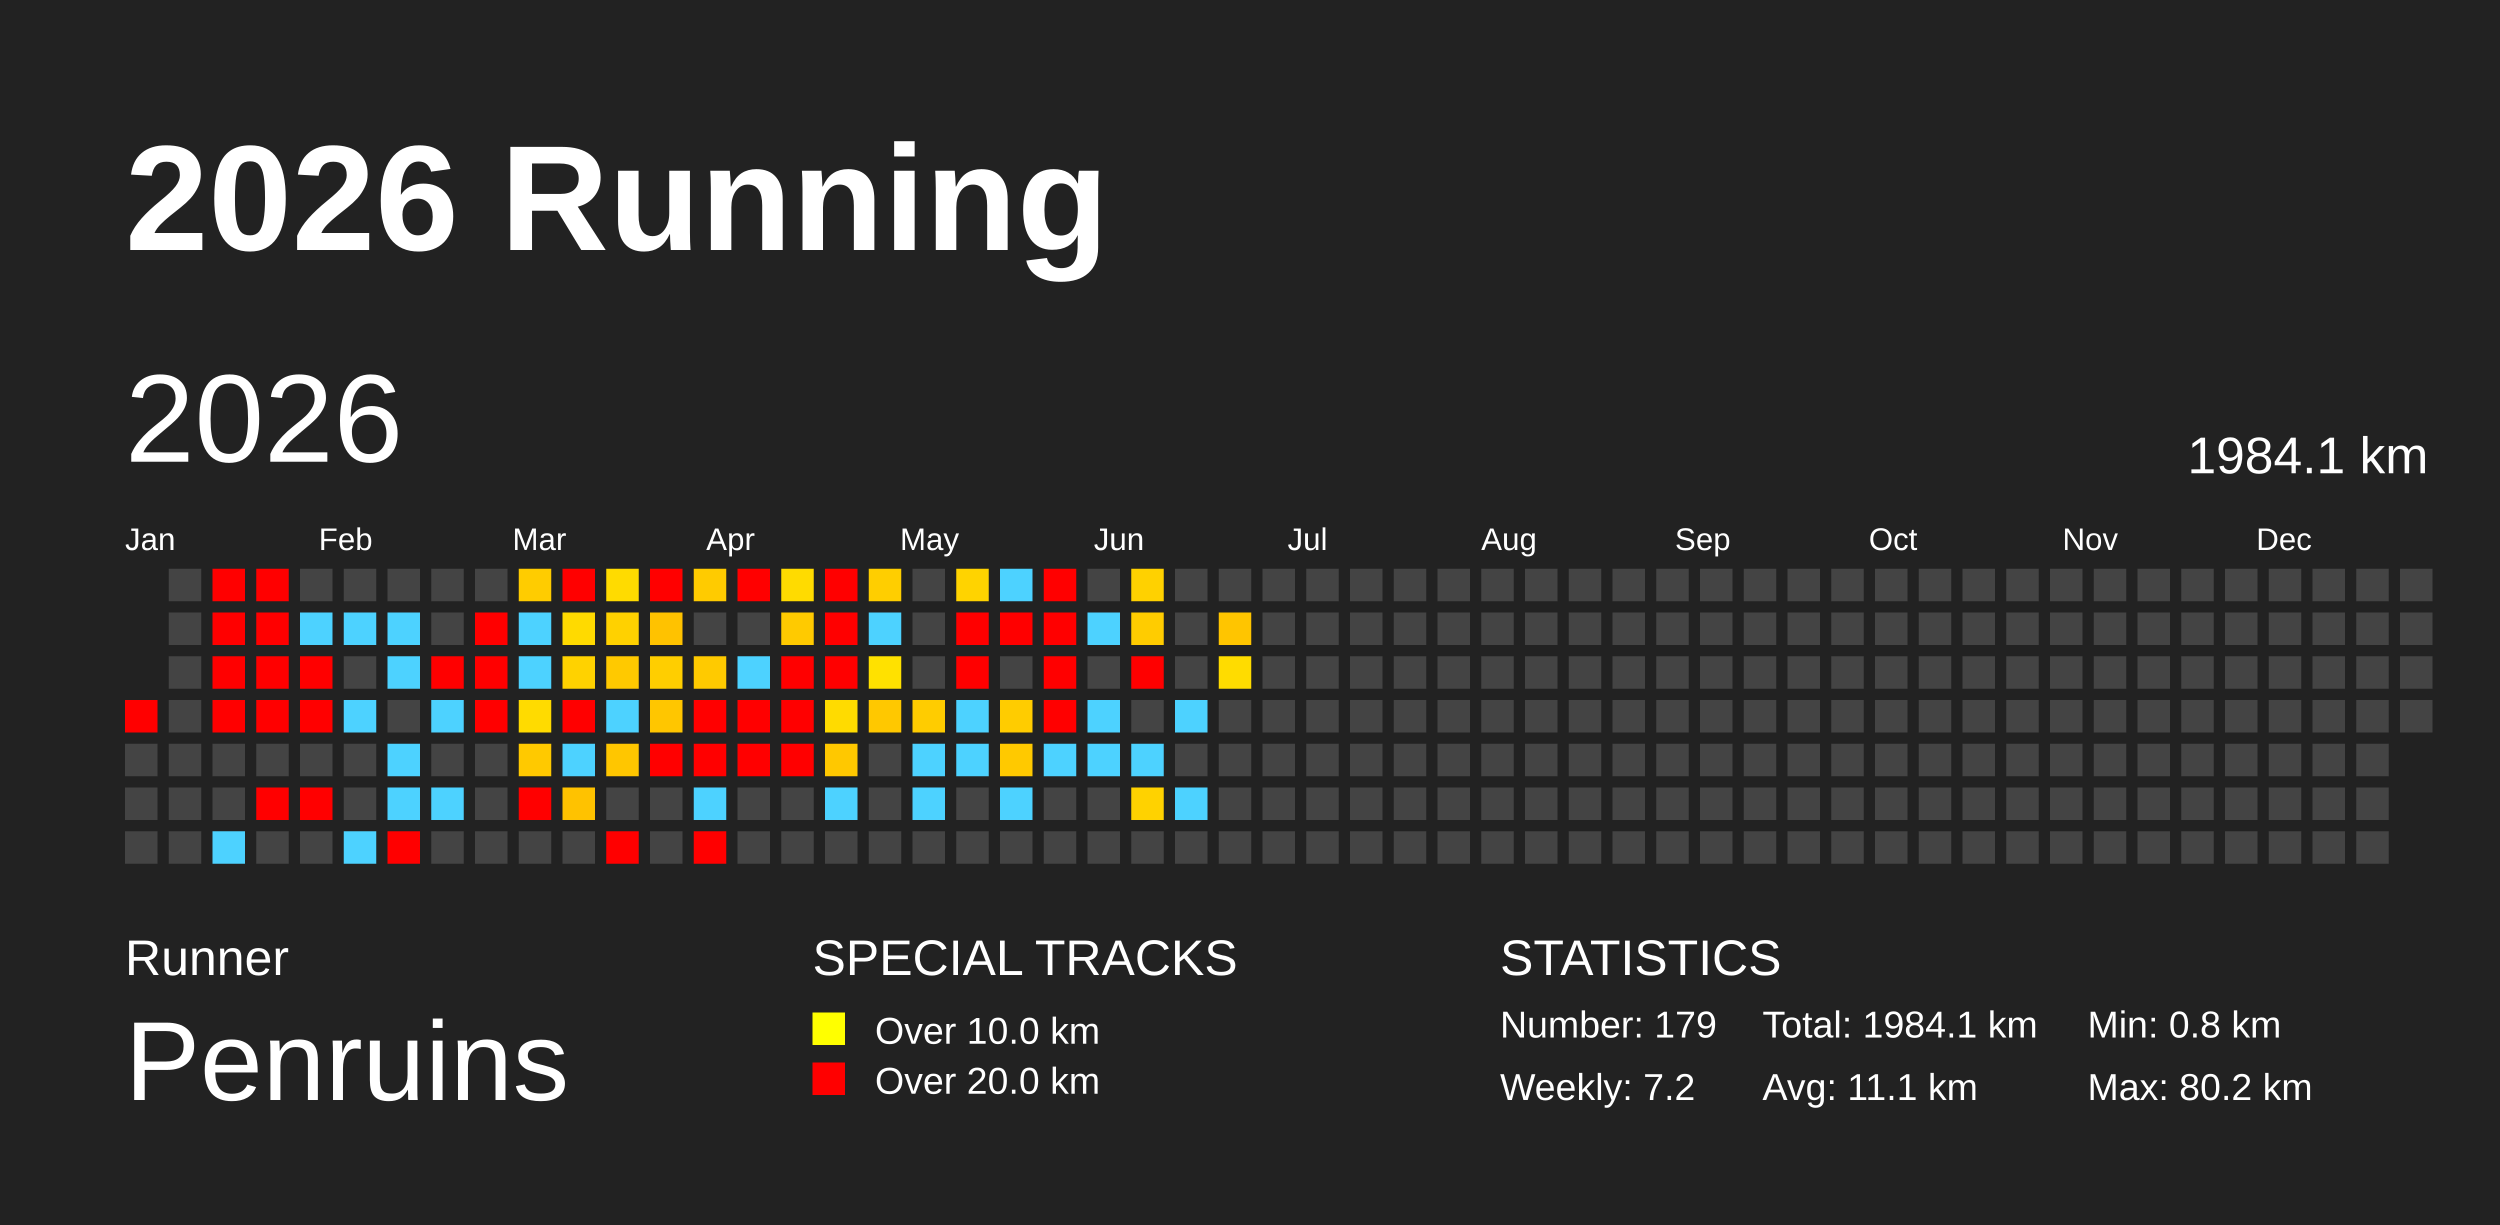
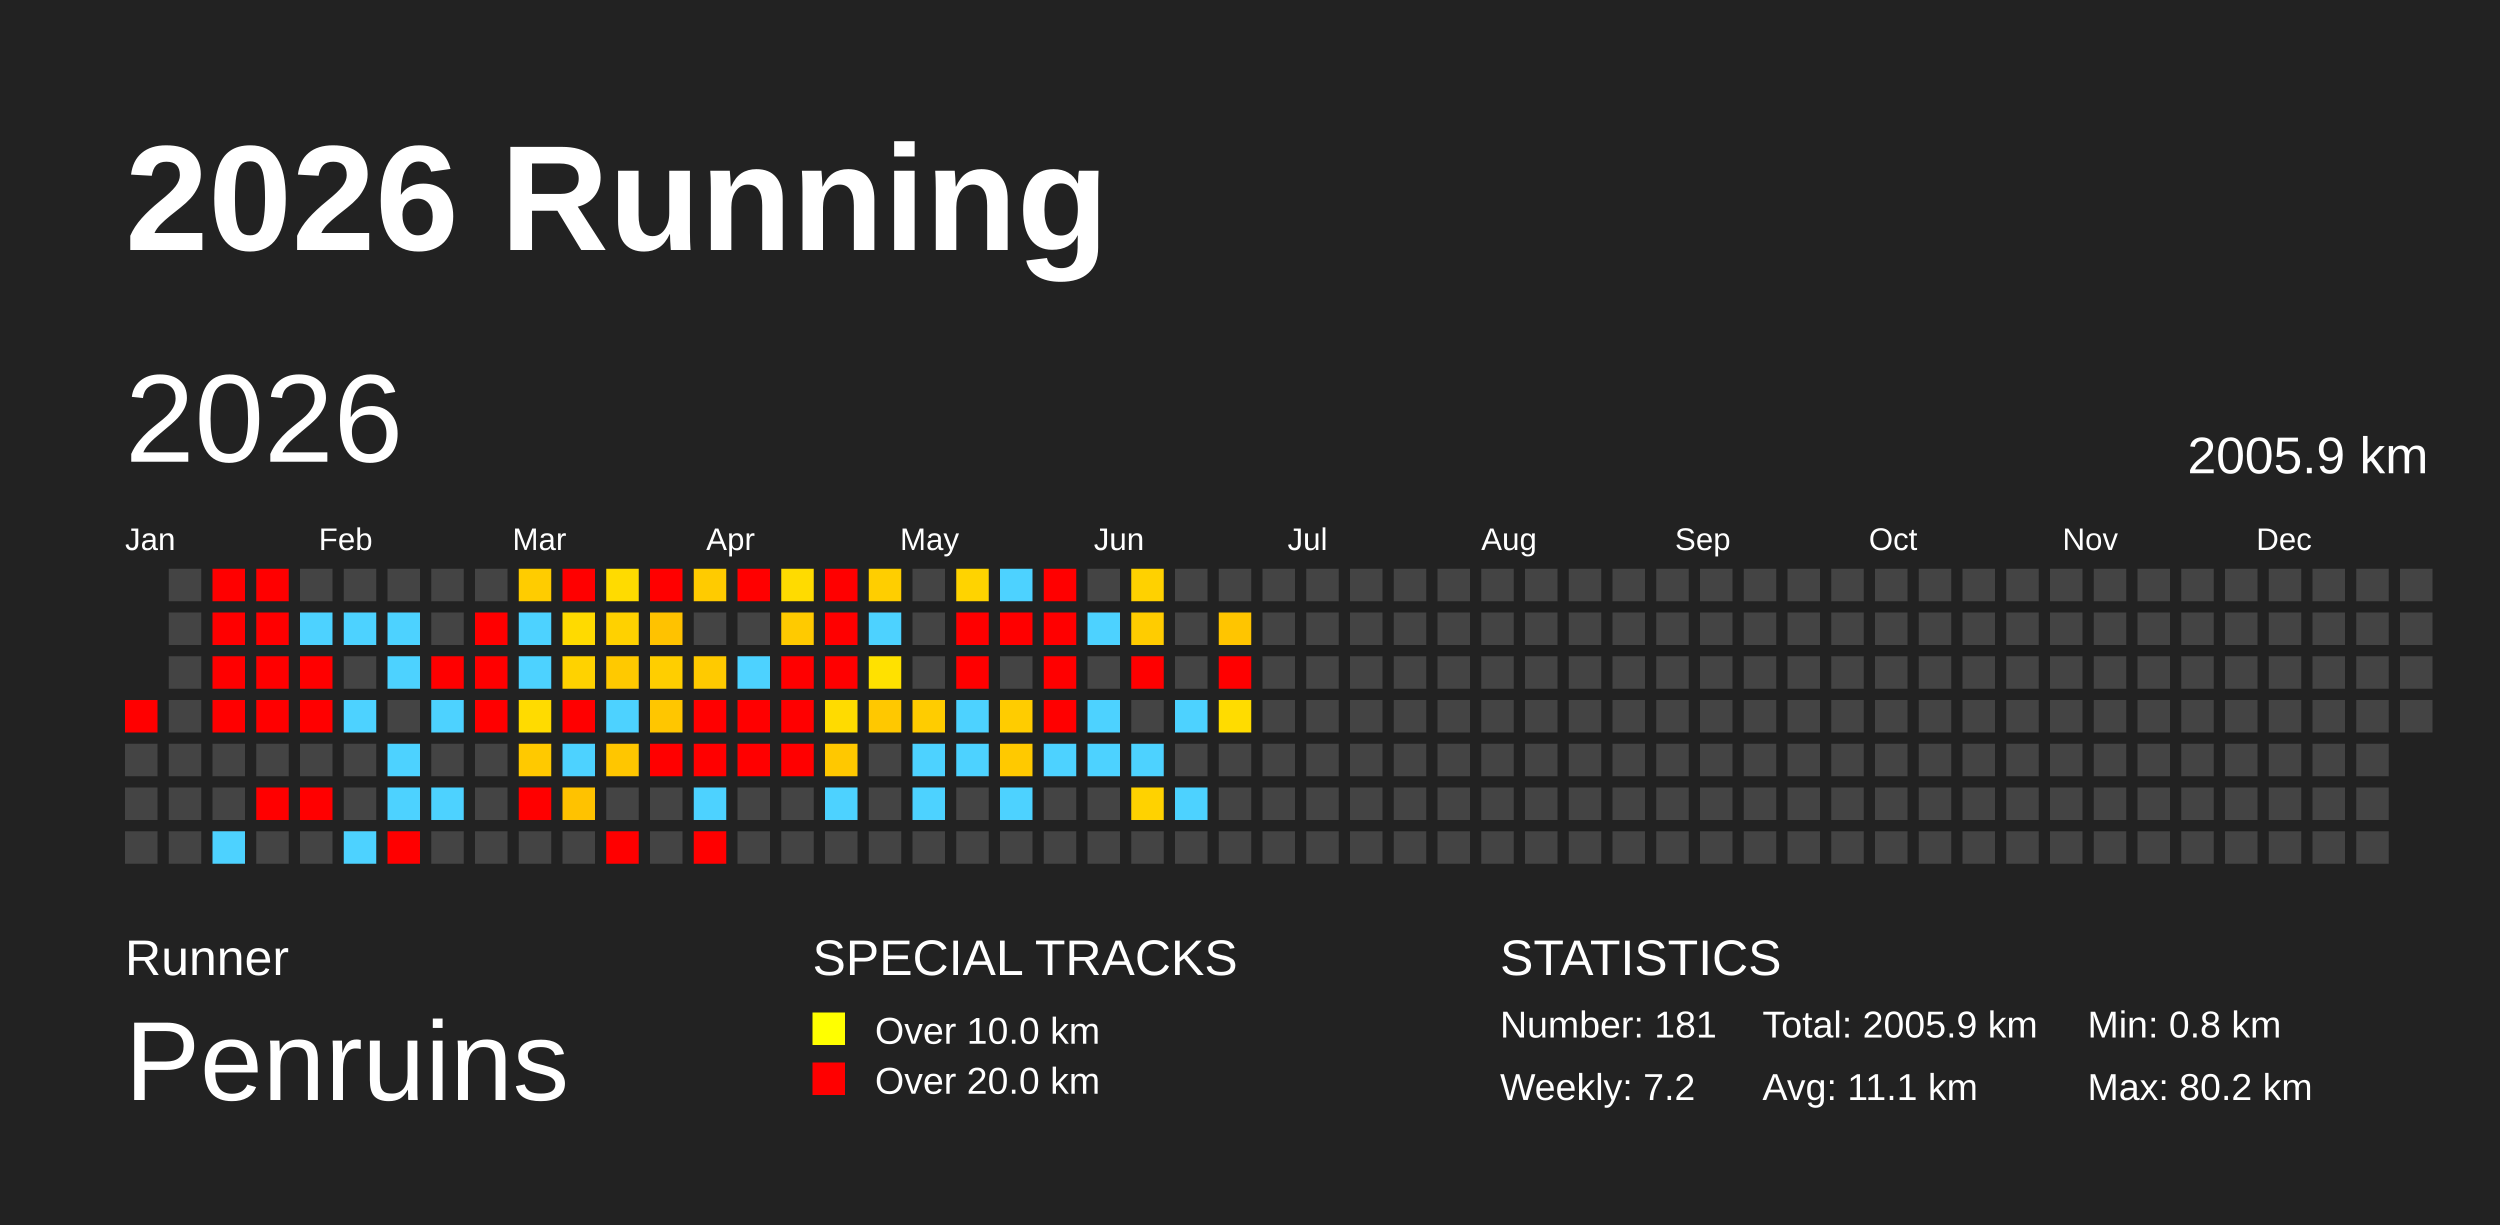
<svg xmlns="http://www.w3.org/2000/svg" baseProfile="full" height="98mm" version="1.1" viewBox="0,0,200,98" width="200mm">
  <defs />
  <rect fill="#222222" height="98" width="200" x="0" y="0" />
  <text fill="#FFFFFF" style="font-size:12px; font-family:Arial; font-weight:bold;" x="10" y="20">2026 Running</text>
  <text fill="#FFFFFF" style="font-size:4px; font-family:Arial" x="10" y="78">Runner</text>
  <text fill="#FFFFFF" style="font-size:9px; font-family:Arial" x="10" y="88">Penruins</text>
  <text fill="#FFFFFF" style="font-size:4px; font-family:Arial" x="65" y="78">SPECIAL TRACKS</text>
  <rect fill="yellow" height="2.6" width="2.6" x="65" y="81" />
  <text fill="#FFFFFF" style="font-size:3px; font-family:Arial" x="70" y="83.5">Over 10.0 km</text>
  <rect fill="red" height="2.6" width="2.6" x="65" y="85" />
  <text fill="#FFFFFF" style="font-size:3px; font-family:Arial" x="70" y="87.5">Over 20.0 km</text>
  <text fill="#FFFFFF" style="font-size:4px; font-family:Arial" x="120" y="78">STATISTICS</text>
-   <text fill="#FFFFFF" style="font-size:3px; font-family:Arial" x="120" y="83">Number: 179</text>
+   <text fill="#FFFFFF" style="font-size:3px; font-family:Arial" x="120" y="83">Number: 181</text>
  <text fill="#FFFFFF" style="font-size:3px; font-family:Arial" x="120" y="88">Weekly: 7.2</text>
-   <text fill="#FFFFFF" style="font-size:3px; font-family:Arial" x="141" y="83">Total: 1984.1 km</text>
+   <text fill="#FFFFFF" style="font-size:3px; font-family:Arial" x="141" y="83">Total: 2005.9 km</text>
  <text fill="#FFFFFF" style="font-size:3px; font-family:Arial" x="141" y="88">Avg: 11.1 km</text>
  <text fill="#FFFFFF" style="font-size:3px; font-family:Arial" x="167" y="83">Min: 0.8 km</text>
  <text fill="#FFFFFF" style="font-size:3px; font-family:Arial" x="167" y="88">Max: 80.2 km</text>
  <text dominant-baseline="hanging" fill="#FFFFFF" style="font-size:10.0px; font-family:Arial;" x="10" y="30">2026</text>
-   <text dominant-baseline="hanging" fill="#FFFFFF" style="font-size:4.125px; font-family:Arial;" x="175" y="35">1984.1 km</text>
+   <text dominant-baseline="hanging" fill="#FFFFFF" style="font-size:4.125px; font-family:Arial;" x="175" y="35">2005.9 km</text>
  <text fill="#FFFFFF" style="font-size:2.5px; font-family:Arial" x="10.0" y="44">Jan</text>
  <text fill="#FFFFFF" style="font-size:2.5px; font-family:Arial" x="25.5" y="44">Feb</text>
  <text fill="#FFFFFF" style="font-size:2.5px; font-family:Arial" x="41.0" y="44">Mar</text>
  <text fill="#FFFFFF" style="font-size:2.5px; font-family:Arial" x="56.5" y="44">Apr</text>
  <text fill="#FFFFFF" style="font-size:2.5px; font-family:Arial" x="72.0" y="44">May</text>
  <text fill="#FFFFFF" style="font-size:2.5px; font-family:Arial" x="87.5" y="44">Jun</text>
  <text fill="#FFFFFF" style="font-size:2.5px; font-family:Arial" x="103.0" y="44">Jul</text>
  <text fill="#FFFFFF" style="font-size:2.5px; font-family:Arial" x="118.5" y="44">Aug</text>
  <text fill="#FFFFFF" style="font-size:2.5px; font-family:Arial" x="134.0" y="44">Sep</text>
  <text fill="#FFFFFF" style="font-size:2.5px; font-family:Arial" x="149.5" y="44">Oct</text>
  <text fill="#FFFFFF" style="font-size:2.5px; font-family:Arial" x="165.0" y="44">Nov</text>
  <text fill="#FFFFFF" style="font-size:2.5px; font-family:Arial" x="180.5" y="44">Dec</text>
  <rect fill="red" height="2.6" width="2.6" x="10.0" y="56.0" />
  <rect fill="#444444" height="2.6" width="2.6" x="10.0" y="59.5" />
  <rect fill="#444444" height="2.6" width="2.6" x="10.0" y="63.0" />
  <rect fill="#444444" height="2.6" width="2.6" x="10.0" y="66.5" />
  <rect fill="#444444" height="2.6" width="2.6" x="13.5" y="45.5" />
  <rect fill="#444444" height="2.6" width="2.6" x="13.5" y="49.0" />
  <rect fill="#444444" height="2.6" width="2.6" x="13.5" y="52.5" />
  <rect fill="#444444" height="2.6" width="2.6" x="13.5" y="56.0" />
  <rect fill="#444444" height="2.6" width="2.6" x="13.5" y="59.5" />
  <rect fill="#444444" height="2.6" width="2.6" x="13.5" y="63.0" />
  <rect fill="#444444" height="2.6" width="2.6" x="13.5" y="66.5" />
  <rect fill="red" height="2.6" width="2.6" x="17.0" y="45.5" />
  <rect fill="red" height="2.6" width="2.6" x="17.0" y="49.0" />
  <rect fill="red" height="2.6" width="2.6" x="17.0" y="52.5" />
  <rect fill="red" height="2.6" width="2.6" x="17.0" y="56.0" />
  <rect fill="#444444" height="2.6" width="2.6" x="17.0" y="59.5" />
  <rect fill="#444444" height="2.6" width="2.6" x="17.0" y="63.0" />
  <rect fill="#4dd2ff" height="2.6" width="2.6" x="17.0" y="66.5" />
  <rect fill="red" height="2.6" width="2.6" x="20.5" y="45.5" />
  <rect fill="red" height="2.6" width="2.6" x="20.5" y="49.0" />
  <rect fill="red" height="2.6" width="2.6" x="20.5" y="52.5" />
  <rect fill="red" height="2.6" width="2.6" x="20.5" y="56.0" />
  <rect fill="#444444" height="2.6" width="2.6" x="20.5" y="59.5" />
  <rect fill="red" height="2.6" width="2.6" x="20.5" y="63.0" />
  <rect fill="#444444" height="2.6" width="2.6" x="20.5" y="66.5" />
  <rect fill="#444444" height="2.6" width="2.6" x="24.0" y="45.5" />
  <rect fill="#4dd2ff" height="2.6" width="2.6" x="24.0" y="49.0" />
  <rect fill="red" height="2.6" width="2.6" x="24.0" y="52.5" />
  <rect fill="red" height="2.6" width="2.6" x="24.0" y="56.0" />
  <rect fill="#444444" height="2.6" width="2.6" x="24.0" y="59.5" />
  <rect fill="red" height="2.6" width="2.6" x="24.0" y="63.0" />
  <rect fill="#444444" height="2.6" width="2.6" x="24.0" y="66.5" />
  <rect fill="#444444" height="2.6" width="2.6" x="27.5" y="45.5" />
  <rect fill="#4dd2ff" height="2.6" width="2.6" x="27.5" y="49.0" />
  <rect fill="#444444" height="2.6" width="2.6" x="27.5" y="52.5" />
  <rect fill="#4dd2ff" height="2.6" width="2.6" x="27.5" y="56.0" />
  <rect fill="#444444" height="2.6" width="2.6" x="27.5" y="59.5" />
  <rect fill="#444444" height="2.6" width="2.6" x="27.5" y="63.0" />
  <rect fill="#4dd2ff" height="2.6" width="2.6" x="27.5" y="66.5" />
  <rect fill="#444444" height="2.6" width="2.6" x="31.0" y="45.5" />
  <rect fill="#4dd2ff" height="2.6" width="2.6" x="31.0" y="49.0" />
  <rect fill="#4dd2ff" height="2.6" width="2.6" x="31.0" y="52.5" />
  <rect fill="#444444" height="2.6" width="2.6" x="31.0" y="56.0" />
  <rect fill="#4dd2ff" height="2.6" width="2.6" x="31.0" y="59.5" />
  <rect fill="#4dd2ff" height="2.6" width="2.6" x="31.0" y="63.0" />
  <rect fill="red" height="2.6" width="2.6" x="31.0" y="66.5" />
  <rect fill="#444444" height="2.6" width="2.6" x="34.5" y="45.5" />
  <rect fill="#444444" height="2.6" width="2.6" x="34.5" y="49.0" />
  <rect fill="red" height="2.6" width="2.6" x="34.5" y="52.5" />
  <rect fill="#4dd2ff" height="2.6" width="2.6" x="34.5" y="56.0" />
  <rect fill="#444444" height="2.6" width="2.6" x="34.5" y="59.5" />
  <rect fill="#4dd2ff" height="2.6" width="2.6" x="34.5" y="63.0" />
  <rect fill="#444444" height="2.6" width="2.6" x="34.5" y="66.5" />
  <rect fill="#444444" height="2.6" width="2.6" x="38.0" y="45.5" />
  <rect fill="red" height="2.6" width="2.6" x="38.0" y="49.0" />
  <rect fill="red" height="2.6" width="2.6" x="38.0" y="52.5" />
  <rect fill="red" height="2.6" width="2.6" x="38.0" y="56.0" />
  <rect fill="#444444" height="2.6" width="2.6" x="38.0" y="59.5" />
  <rect fill="#444444" height="2.6" width="2.6" x="38.0" y="63.0" />
  <rect fill="#444444" height="2.6" width="2.6" x="38.0" y="66.5" />
  <rect fill="#ffcc00" height="2.6" width="2.6" x="41.5" y="45.5" />
  <rect fill="#4dd2ff" height="2.6" width="2.6" x="41.5" y="49.0" />
  <rect fill="#4dd2ff" height="2.6" width="2.6" x="41.5" y="52.5" />
  <rect fill="#ffdb00" height="2.6" width="2.6" x="41.5" y="56.0" />
  <rect fill="#ffc900" height="2.6" width="2.6" x="41.5" y="59.5" />
  <rect fill="red" height="2.6" width="2.6" x="41.5" y="63.0" />
  <rect fill="#444444" height="2.6" width="2.6" x="41.5" y="66.5" />
  <rect fill="red" height="2.6" width="2.6" x="45.0" y="45.5" />
  <rect fill="#ffda00" height="2.6" width="2.6" x="45.0" y="49.0" />
  <rect fill="#ffd200" height="2.6" width="2.6" x="45.0" y="52.5" />
  <rect fill="red" height="2.6" width="2.6" x="45.0" y="56.0" />
  <rect fill="#4dd2ff" height="2.6" width="2.6" x="45.0" y="59.5" />
  <rect fill="#ffc200" height="2.6" width="2.6" x="45.0" y="63.0" />
  <rect fill="#444444" height="2.6" width="2.6" x="45.0" y="66.5" />
  <rect fill="#ffdb00" height="2.6" width="2.6" x="48.5" y="45.5" />
  <rect fill="#ffd100" height="2.6" width="2.6" x="48.5" y="49.0" />
  <rect fill="#ffc900" height="2.6" width="2.6" x="48.5" y="52.5" />
  <rect fill="#4dd2ff" height="2.6" width="2.6" x="48.5" y="56.0" />
  <rect fill="#ffc600" height="2.6" width="2.6" x="48.5" y="59.5" />
  <rect fill="#444444" height="2.6" width="2.6" x="48.5" y="63.0" />
  <rect fill="red" height="2.6" width="2.6" x="48.5" y="66.5" />
  <rect fill="red" height="2.6" width="2.6" x="52.0" y="45.5" />
  <rect fill="#ffc200" height="2.6" width="2.6" x="52.0" y="49.0" />
  <rect fill="#ffce00" height="2.6" width="2.6" x="52.0" y="52.5" />
  <rect fill="#ffc600" height="2.6" width="2.6" x="52.0" y="56.0" />
  <rect fill="red" height="2.6" width="2.6" x="52.0" y="59.5" />
  <rect fill="#444444" height="2.6" width="2.6" x="52.0" y="63.0" />
  <rect fill="#444444" height="2.6" width="2.6" x="52.0" y="66.5" />
  <rect fill="#ffcb00" height="2.6" width="2.6" x="55.5" y="45.5" />
  <rect fill="#444444" height="2.6" width="2.6" x="55.5" y="49.0" />
  <rect fill="#ffca00" height="2.6" width="2.6" x="55.5" y="52.5" />
  <rect fill="red" height="2.6" width="2.6" x="55.5" y="56.0" />
  <rect fill="red" height="2.6" width="2.6" x="55.5" y="59.5" />
  <rect fill="#4dd2ff" height="2.6" width="2.6" x="55.5" y="63.0" />
  <rect fill="red" height="2.6" width="2.6" x="55.5" y="66.5" />
  <rect fill="red" height="2.6" width="2.6" x="59.0" y="45.5" />
  <rect fill="#444444" height="2.6" width="2.6" x="59.0" y="49.0" />
  <rect fill="#4dd2ff" height="2.6" width="2.6" x="59.0" y="52.5" />
  <rect fill="red" height="2.6" width="2.6" x="59.0" y="56.0" />
  <rect fill="red" height="2.6" width="2.6" x="59.0" y="59.5" />
  <rect fill="#444444" height="2.6" width="2.6" x="59.0" y="63.0" />
  <rect fill="#444444" height="2.6" width="2.6" x="59.0" y="66.5" />
  <rect fill="#ffdb00" height="2.6" width="2.6" x="62.5" y="45.5" />
  <rect fill="#ffca00" height="2.6" width="2.6" x="62.5" y="49.0" />
  <rect fill="red" height="2.6" width="2.6" x="62.5" y="52.5" />
  <rect fill="red" height="2.6" width="2.6" x="62.5" y="56.0" />
  <rect fill="red" height="2.6" width="2.6" x="62.5" y="59.5" />
  <rect fill="#444444" height="2.6" width="2.6" x="62.5" y="63.0" />
  <rect fill="#444444" height="2.6" width="2.6" x="62.5" y="66.5" />
  <rect fill="red" height="2.6" width="2.6" x="66.0" y="45.5" />
  <rect fill="red" height="2.6" width="2.6" x="66.0" y="49.0" />
  <rect fill="red" height="2.6" width="2.6" x="66.0" y="52.5" />
  <rect fill="#ffdb00" height="2.6" width="2.6" x="66.0" y="56.0" />
  <rect fill="#ffc800" height="2.6" width="2.6" x="66.0" y="59.5" />
  <rect fill="#4dd2ff" height="2.6" width="2.6" x="66.0" y="63.0" />
  <rect fill="#444444" height="2.6" width="2.6" x="66.0" y="66.5" />
  <rect fill="#ffce00" height="2.6" width="2.6" x="69.5" y="45.5" />
  <rect fill="#4dd2ff" height="2.6" width="2.6" x="69.5" y="49.0" />
  <rect fill="#ffe100" height="2.6" width="2.6" x="69.5" y="52.5" />
  <rect fill="#ffc800" height="2.6" width="2.6" x="69.5" y="56.0" />
  <rect fill="#444444" height="2.6" width="2.6" x="69.5" y="59.5" />
  <rect fill="#444444" height="2.6" width="2.6" x="69.5" y="63.0" />
  <rect fill="#444444" height="2.6" width="2.6" x="69.5" y="66.5" />
  <rect fill="#444444" height="2.6" width="2.6" x="73.0" y="45.5" />
  <rect fill="#444444" height="2.6" width="2.6" x="73.0" y="49.0" />
  <rect fill="#444444" height="2.6" width="2.6" x="73.0" y="52.5" />
  <rect fill="#ffcc00" height="2.6" width="2.6" x="73.0" y="56.0" />
  <rect fill="#4dd2ff" height="2.6" width="2.6" x="73.0" y="59.5" />
  <rect fill="#4dd2ff" height="2.6" width="2.6" x="73.0" y="63.0" />
  <rect fill="#444444" height="2.6" width="2.6" x="73.0" y="66.5" />
  <rect fill="#ffd300" height="2.6" width="2.6" x="76.5" y="45.5" />
  <rect fill="red" height="2.6" width="2.6" x="76.5" y="49.0" />
  <rect fill="red" height="2.6" width="2.6" x="76.5" y="52.5" />
  <rect fill="#4dd2ff" height="2.6" width="2.6" x="76.5" y="56.0" />
  <rect fill="#4dd2ff" height="2.6" width="2.6" x="76.5" y="59.5" />
  <rect fill="#444444" height="2.6" width="2.6" x="76.5" y="63.0" />
  <rect fill="#444444" height="2.6" width="2.6" x="76.5" y="66.5" />
  <rect fill="#4dd2ff" height="2.6" width="2.6" x="80.0" y="45.5" />
  <rect fill="red" height="2.6" width="2.6" x="80.0" y="49.0" />
  <rect fill="#444444" height="2.6" width="2.6" x="80.0" y="52.5" />
  <rect fill="#ffcc00" height="2.6" width="2.6" x="80.0" y="56.0" />
  <rect fill="#ffc900" height="2.6" width="2.6" x="80.0" y="59.5" />
  <rect fill="#4dd2ff" height="2.6" width="2.6" x="80.0" y="63.0" />
  <rect fill="#444444" height="2.6" width="2.6" x="80.0" y="66.5" />
  <rect fill="red" height="2.6" width="2.6" x="83.5" y="45.5" />
  <rect fill="red" height="2.6" width="2.6" x="83.5" y="49.0" />
  <rect fill="red" height="2.6" width="2.6" x="83.5" y="52.5" />
  <rect fill="red" height="2.6" width="2.6" x="83.5" y="56.0" />
  <rect fill="#4dd2ff" height="2.6" width="2.6" x="83.5" y="59.5" />
  <rect fill="#444444" height="2.6" width="2.6" x="83.5" y="63.0" />
  <rect fill="#444444" height="2.6" width="2.6" x="83.5" y="66.5" />
  <rect fill="#444444" height="2.6" width="2.6" x="87.0" y="45.5" />
  <rect fill="#4dd2ff" height="2.6" width="2.6" x="87.0" y="49.0" />
  <rect fill="#444444" height="2.6" width="2.6" x="87.0" y="52.5" />
  <rect fill="#4dd2ff" height="2.6" width="2.6" x="87.0" y="56.0" />
  <rect fill="#4dd2ff" height="2.6" width="2.6" x="87.0" y="59.5" />
  <rect fill="#444444" height="2.6" width="2.6" x="87.0" y="63.0" />
  <rect fill="#444444" height="2.6" width="2.6" x="87.0" y="66.5" />
  <rect fill="#ffd100" height="2.6" width="2.6" x="90.5" y="45.5" />
  <rect fill="#ffcc00" height="2.6" width="2.6" x="90.5" y="49.0" />
  <rect fill="red" height="2.6" width="2.6" x="90.5" y="52.5" />
  <rect fill="#444444" height="2.6" width="2.6" x="90.5" y="56.0" />
  <rect fill="#4dd2ff" height="2.6" width="2.6" x="90.5" y="59.5" />
  <rect fill="#ffd200" height="2.6" width="2.6" x="90.5" y="63.0" />
  <rect fill="#444444" height="2.6" width="2.6" x="90.5" y="66.5" />
  <rect fill="#444444" height="2.6" width="2.6" x="94.0" y="45.5" />
  <rect fill="#444444" height="2.6" width="2.6" x="94.0" y="49.0" />
  <rect fill="#444444" height="2.6" width="2.6" x="94.0" y="52.5" />
  <rect fill="#4dd2ff" height="2.6" width="2.6" x="94.0" y="56.0" />
  <rect fill="#444444" height="2.6" width="2.6" x="94.0" y="59.5" />
  <rect fill="#4dd2ff" height="2.6" width="2.6" x="94.0" y="63.0" />
  <rect fill="#444444" height="2.6" width="2.6" x="94.0" y="66.5" />
  <rect fill="#444444" height="2.6" width="2.6" x="97.5" y="45.5" />
  <rect fill="#ffc500" height="2.6" width="2.6" x="97.5" y="49.0" />
-   <rect fill="#ffdc00" height="2.6" width="2.6" x="97.5" y="52.5" />
-   <rect fill="#444444" height="2.6" width="2.6" x="97.5" y="56.0" />
+   <rect fill="red" height="2.6" width="2.6" x="97.5" y="52.5" />
+   <rect fill="#ffdc00" height="2.6" width="2.6" x="97.5" y="56.0" />
  <rect fill="#444444" height="2.6" width="2.6" x="97.5" y="59.5" />
  <rect fill="#444444" height="2.6" width="2.6" x="97.5" y="63.0" />
  <rect fill="#444444" height="2.6" width="2.6" x="97.5" y="66.5" />
  <rect fill="#444444" height="2.6" width="2.6" x="101.0" y="45.5" />
  <rect fill="#444444" height="2.6" width="2.6" x="101.0" y="49.0" />
  <rect fill="#444444" height="2.6" width="2.6" x="101.0" y="52.5" />
  <rect fill="#444444" height="2.6" width="2.6" x="101.0" y="56.0" />
  <rect fill="#444444" height="2.6" width="2.6" x="101.0" y="59.5" />
  <rect fill="#444444" height="2.6" width="2.6" x="101.0" y="63.0" />
  <rect fill="#444444" height="2.6" width="2.6" x="101.0" y="66.5" />
  <rect fill="#444444" height="2.6" width="2.6" x="104.5" y="45.5" />
  <rect fill="#444444" height="2.6" width="2.6" x="104.5" y="49.0" />
  <rect fill="#444444" height="2.6" width="2.6" x="104.5" y="52.5" />
  <rect fill="#444444" height="2.6" width="2.6" x="104.5" y="56.0" />
  <rect fill="#444444" height="2.6" width="2.6" x="104.5" y="59.5" />
  <rect fill="#444444" height="2.6" width="2.6" x="104.5" y="63.0" />
  <rect fill="#444444" height="2.6" width="2.6" x="104.5" y="66.5" />
  <rect fill="#444444" height="2.6" width="2.6" x="108.0" y="45.5" />
  <rect fill="#444444" height="2.6" width="2.6" x="108.0" y="49.0" />
  <rect fill="#444444" height="2.6" width="2.6" x="108.0" y="52.5" />
  <rect fill="#444444" height="2.6" width="2.6" x="108.0" y="56.0" />
  <rect fill="#444444" height="2.6" width="2.6" x="108.0" y="59.5" />
  <rect fill="#444444" height="2.6" width="2.6" x="108.0" y="63.0" />
  <rect fill="#444444" height="2.6" width="2.6" x="108.0" y="66.5" />
  <rect fill="#444444" height="2.6" width="2.6" x="111.5" y="45.5" />
  <rect fill="#444444" height="2.6" width="2.6" x="111.5" y="49.0" />
  <rect fill="#444444" height="2.6" width="2.6" x="111.5" y="52.5" />
  <rect fill="#444444" height="2.6" width="2.6" x="111.5" y="56.0" />
  <rect fill="#444444" height="2.6" width="2.6" x="111.5" y="59.5" />
  <rect fill="#444444" height="2.6" width="2.6" x="111.5" y="63.0" />
  <rect fill="#444444" height="2.6" width="2.6" x="111.5" y="66.5" />
  <rect fill="#444444" height="2.6" width="2.6" x="115.0" y="45.5" />
  <rect fill="#444444" height="2.6" width="2.6" x="115.0" y="49.0" />
  <rect fill="#444444" height="2.6" width="2.6" x="115.0" y="52.5" />
  <rect fill="#444444" height="2.6" width="2.6" x="115.0" y="56.0" />
  <rect fill="#444444" height="2.6" width="2.6" x="115.0" y="59.5" />
  <rect fill="#444444" height="2.6" width="2.6" x="115.0" y="63.0" />
  <rect fill="#444444" height="2.6" width="2.6" x="115.0" y="66.5" />
  <rect fill="#444444" height="2.6" width="2.6" x="118.5" y="45.5" />
  <rect fill="#444444" height="2.6" width="2.6" x="118.5" y="49.0" />
  <rect fill="#444444" height="2.6" width="2.6" x="118.5" y="52.5" />
  <rect fill="#444444" height="2.6" width="2.6" x="118.5" y="56.0" />
  <rect fill="#444444" height="2.6" width="2.6" x="118.5" y="59.5" />
  <rect fill="#444444" height="2.6" width="2.6" x="118.5" y="63.0" />
  <rect fill="#444444" height="2.6" width="2.6" x="118.5" y="66.5" />
  <rect fill="#444444" height="2.6" width="2.6" x="122.0" y="45.5" />
  <rect fill="#444444" height="2.6" width="2.6" x="122.0" y="49.0" />
  <rect fill="#444444" height="2.6" width="2.6" x="122.0" y="52.5" />
  <rect fill="#444444" height="2.6" width="2.6" x="122.0" y="56.0" />
  <rect fill="#444444" height="2.6" width="2.6" x="122.0" y="59.5" />
  <rect fill="#444444" height="2.6" width="2.6" x="122.0" y="63.0" />
  <rect fill="#444444" height="2.6" width="2.6" x="122.0" y="66.5" />
  <rect fill="#444444" height="2.6" width="2.6" x="125.5" y="45.5" />
  <rect fill="#444444" height="2.6" width="2.6" x="125.5" y="49.0" />
  <rect fill="#444444" height="2.6" width="2.6" x="125.5" y="52.5" />
  <rect fill="#444444" height="2.6" width="2.6" x="125.5" y="56.0" />
  <rect fill="#444444" height="2.6" width="2.6" x="125.5" y="59.5" />
  <rect fill="#444444" height="2.6" width="2.6" x="125.5" y="63.0" />
  <rect fill="#444444" height="2.6" width="2.6" x="125.5" y="66.5" />
  <rect fill="#444444" height="2.6" width="2.6" x="129.0" y="45.5" />
  <rect fill="#444444" height="2.6" width="2.6" x="129.0" y="49.0" />
  <rect fill="#444444" height="2.6" width="2.6" x="129.0" y="52.5" />
  <rect fill="#444444" height="2.6" width="2.6" x="129.0" y="56.0" />
  <rect fill="#444444" height="2.6" width="2.6" x="129.0" y="59.5" />
  <rect fill="#444444" height="2.6" width="2.6" x="129.0" y="63.0" />
  <rect fill="#444444" height="2.6" width="2.6" x="129.0" y="66.5" />
  <rect fill="#444444" height="2.6" width="2.6" x="132.5" y="45.5" />
  <rect fill="#444444" height="2.6" width="2.6" x="132.5" y="49.0" />
  <rect fill="#444444" height="2.6" width="2.6" x="132.5" y="52.5" />
  <rect fill="#444444" height="2.6" width="2.6" x="132.5" y="56.0" />
  <rect fill="#444444" height="2.6" width="2.6" x="132.5" y="59.5" />
  <rect fill="#444444" height="2.6" width="2.6" x="132.5" y="63.0" />
  <rect fill="#444444" height="2.6" width="2.6" x="132.5" y="66.5" />
  <rect fill="#444444" height="2.6" width="2.6" x="136.0" y="45.5" />
  <rect fill="#444444" height="2.6" width="2.6" x="136.0" y="49.0" />
  <rect fill="#444444" height="2.6" width="2.6" x="136.0" y="52.5" />
  <rect fill="#444444" height="2.6" width="2.6" x="136.0" y="56.0" />
  <rect fill="#444444" height="2.6" width="2.6" x="136.0" y="59.5" />
  <rect fill="#444444" height="2.6" width="2.6" x="136.0" y="63.0" />
  <rect fill="#444444" height="2.6" width="2.6" x="136.0" y="66.5" />
  <rect fill="#444444" height="2.6" width="2.6" x="139.5" y="45.5" />
  <rect fill="#444444" height="2.6" width="2.6" x="139.5" y="49.0" />
  <rect fill="#444444" height="2.6" width="2.6" x="139.5" y="52.5" />
  <rect fill="#444444" height="2.6" width="2.6" x="139.5" y="56.0" />
  <rect fill="#444444" height="2.6" width="2.6" x="139.5" y="59.5" />
  <rect fill="#444444" height="2.6" width="2.6" x="139.5" y="63.0" />
  <rect fill="#444444" height="2.6" width="2.6" x="139.5" y="66.5" />
  <rect fill="#444444" height="2.6" width="2.6" x="143.0" y="45.5" />
  <rect fill="#444444" height="2.6" width="2.6" x="143.0" y="49.0" />
  <rect fill="#444444" height="2.6" width="2.6" x="143.0" y="52.5" />
  <rect fill="#444444" height="2.6" width="2.6" x="143.0" y="56.0" />
  <rect fill="#444444" height="2.6" width="2.6" x="143.0" y="59.5" />
  <rect fill="#444444" height="2.6" width="2.6" x="143.0" y="63.0" />
  <rect fill="#444444" height="2.6" width="2.6" x="143.0" y="66.5" />
  <rect fill="#444444" height="2.6" width="2.6" x="146.5" y="45.5" />
  <rect fill="#444444" height="2.6" width="2.6" x="146.5" y="49.0" />
  <rect fill="#444444" height="2.6" width="2.6" x="146.5" y="52.5" />
  <rect fill="#444444" height="2.6" width="2.6" x="146.5" y="56.0" />
  <rect fill="#444444" height="2.6" width="2.6" x="146.5" y="59.5" />
  <rect fill="#444444" height="2.6" width="2.6" x="146.5" y="63.0" />
  <rect fill="#444444" height="2.6" width="2.6" x="146.5" y="66.5" />
  <rect fill="#444444" height="2.6" width="2.6" x="150.0" y="45.5" />
  <rect fill="#444444" height="2.6" width="2.6" x="150.0" y="49.0" />
  <rect fill="#444444" height="2.6" width="2.6" x="150.0" y="52.5" />
  <rect fill="#444444" height="2.6" width="2.6" x="150.0" y="56.0" />
  <rect fill="#444444" height="2.6" width="2.6" x="150.0" y="59.5" />
  <rect fill="#444444" height="2.6" width="2.6" x="150.0" y="63.0" />
  <rect fill="#444444" height="2.6" width="2.6" x="150.0" y="66.5" />
  <rect fill="#444444" height="2.6" width="2.6" x="153.5" y="45.5" />
  <rect fill="#444444" height="2.6" width="2.6" x="153.5" y="49.0" />
  <rect fill="#444444" height="2.6" width="2.6" x="153.5" y="52.5" />
  <rect fill="#444444" height="2.6" width="2.6" x="153.5" y="56.0" />
  <rect fill="#444444" height="2.6" width="2.6" x="153.5" y="59.5" />
  <rect fill="#444444" height="2.6" width="2.6" x="153.5" y="63.0" />
  <rect fill="#444444" height="2.6" width="2.6" x="153.5" y="66.5" />
  <rect fill="#444444" height="2.6" width="2.6" x="157.0" y="45.5" />
  <rect fill="#444444" height="2.6" width="2.6" x="157.0" y="49.0" />
  <rect fill="#444444" height="2.6" width="2.6" x="157.0" y="52.5" />
  <rect fill="#444444" height="2.6" width="2.6" x="157.0" y="56.0" />
  <rect fill="#444444" height="2.6" width="2.6" x="157.0" y="59.5" />
  <rect fill="#444444" height="2.6" width="2.6" x="157.0" y="63.0" />
  <rect fill="#444444" height="2.6" width="2.6" x="157.0" y="66.5" />
  <rect fill="#444444" height="2.6" width="2.6" x="160.5" y="45.5" />
  <rect fill="#444444" height="2.6" width="2.6" x="160.5" y="49.0" />
  <rect fill="#444444" height="2.6" width="2.6" x="160.5" y="52.5" />
  <rect fill="#444444" height="2.6" width="2.6" x="160.5" y="56.0" />
  <rect fill="#444444" height="2.6" width="2.6" x="160.5" y="59.5" />
  <rect fill="#444444" height="2.6" width="2.6" x="160.5" y="63.0" />
  <rect fill="#444444" height="2.6" width="2.6" x="160.5" y="66.5" />
  <rect fill="#444444" height="2.6" width="2.6" x="164.0" y="45.5" />
  <rect fill="#444444" height="2.6" width="2.6" x="164.0" y="49.0" />
  <rect fill="#444444" height="2.6" width="2.6" x="164.0" y="52.5" />
  <rect fill="#444444" height="2.6" width="2.6" x="164.0" y="56.0" />
  <rect fill="#444444" height="2.6" width="2.6" x="164.0" y="59.5" />
  <rect fill="#444444" height="2.6" width="2.6" x="164.0" y="63.0" />
  <rect fill="#444444" height="2.6" width="2.6" x="164.0" y="66.5" />
  <rect fill="#444444" height="2.6" width="2.6" x="167.5" y="45.5" />
  <rect fill="#444444" height="2.6" width="2.6" x="167.5" y="49.0" />
  <rect fill="#444444" height="2.6" width="2.6" x="167.5" y="52.5" />
  <rect fill="#444444" height="2.6" width="2.6" x="167.5" y="56.0" />
  <rect fill="#444444" height="2.6" width="2.6" x="167.5" y="59.5" />
  <rect fill="#444444" height="2.6" width="2.6" x="167.5" y="63.0" />
  <rect fill="#444444" height="2.6" width="2.6" x="167.5" y="66.5" />
  <rect fill="#444444" height="2.6" width="2.6" x="171.0" y="45.5" />
  <rect fill="#444444" height="2.6" width="2.6" x="171.0" y="49.0" />
  <rect fill="#444444" height="2.6" width="2.6" x="171.0" y="52.5" />
  <rect fill="#444444" height="2.6" width="2.6" x="171.0" y="56.0" />
  <rect fill="#444444" height="2.6" width="2.6" x="171.0" y="59.5" />
  <rect fill="#444444" height="2.6" width="2.6" x="171.0" y="63.0" />
  <rect fill="#444444" height="2.6" width="2.6" x="171.0" y="66.5" />
  <rect fill="#444444" height="2.6" width="2.6" x="174.5" y="45.5" />
  <rect fill="#444444" height="2.6" width="2.6" x="174.5" y="49.0" />
  <rect fill="#444444" height="2.6" width="2.6" x="174.5" y="52.5" />
  <rect fill="#444444" height="2.6" width="2.6" x="174.5" y="56.0" />
  <rect fill="#444444" height="2.6" width="2.6" x="174.5" y="59.5" />
  <rect fill="#444444" height="2.6" width="2.6" x="174.5" y="63.0" />
  <rect fill="#444444" height="2.6" width="2.6" x="174.5" y="66.5" />
  <rect fill="#444444" height="2.6" width="2.6" x="178.0" y="45.5" />
  <rect fill="#444444" height="2.6" width="2.6" x="178.0" y="49.0" />
  <rect fill="#444444" height="2.6" width="2.6" x="178.0" y="52.5" />
  <rect fill="#444444" height="2.6" width="2.6" x="178.0" y="56.0" />
  <rect fill="#444444" height="2.6" width="2.6" x="178.0" y="59.5" />
  <rect fill="#444444" height="2.6" width="2.6" x="178.0" y="63.0" />
  <rect fill="#444444" height="2.6" width="2.6" x="178.0" y="66.5" />
  <rect fill="#444444" height="2.6" width="2.6" x="181.5" y="45.5" />
  <rect fill="#444444" height="2.6" width="2.6" x="181.5" y="49.0" />
  <rect fill="#444444" height="2.6" width="2.6" x="181.5" y="52.5" />
  <rect fill="#444444" height="2.6" width="2.6" x="181.5" y="56.0" />
  <rect fill="#444444" height="2.6" width="2.6" x="181.5" y="59.5" />
  <rect fill="#444444" height="2.6" width="2.6" x="181.5" y="63.0" />
  <rect fill="#444444" height="2.6" width="2.6" x="181.5" y="66.5" />
  <rect fill="#444444" height="2.6" width="2.6" x="185.0" y="45.5" />
  <rect fill="#444444" height="2.6" width="2.6" x="185.0" y="49.0" />
  <rect fill="#444444" height="2.6" width="2.6" x="185.0" y="52.5" />
  <rect fill="#444444" height="2.6" width="2.6" x="185.0" y="56.0" />
  <rect fill="#444444" height="2.6" width="2.6" x="185.0" y="59.5" />
  <rect fill="#444444" height="2.6" width="2.6" x="185.0" y="63.0" />
  <rect fill="#444444" height="2.6" width="2.6" x="185.0" y="66.5" />
  <rect fill="#444444" height="2.6" width="2.6" x="188.5" y="45.5" />
  <rect fill="#444444" height="2.6" width="2.6" x="188.5" y="49.0" />
  <rect fill="#444444" height="2.6" width="2.6" x="188.5" y="52.5" />
  <rect fill="#444444" height="2.6" width="2.6" x="188.5" y="56.0" />
  <rect fill="#444444" height="2.6" width="2.6" x="188.5" y="59.5" />
  <rect fill="#444444" height="2.6" width="2.6" x="188.5" y="63.0" />
  <rect fill="#444444" height="2.6" width="2.6" x="188.5" y="66.5" />
  <rect fill="#444444" height="2.6" width="2.6" x="192.0" y="45.5" />
  <rect fill="#444444" height="2.6" width="2.6" x="192.0" y="49.0" />
  <rect fill="#444444" height="2.6" width="2.6" x="192.0" y="52.5" />
  <rect fill="#444444" height="2.6" width="2.6" x="192.0" y="56.0" />
</svg>
